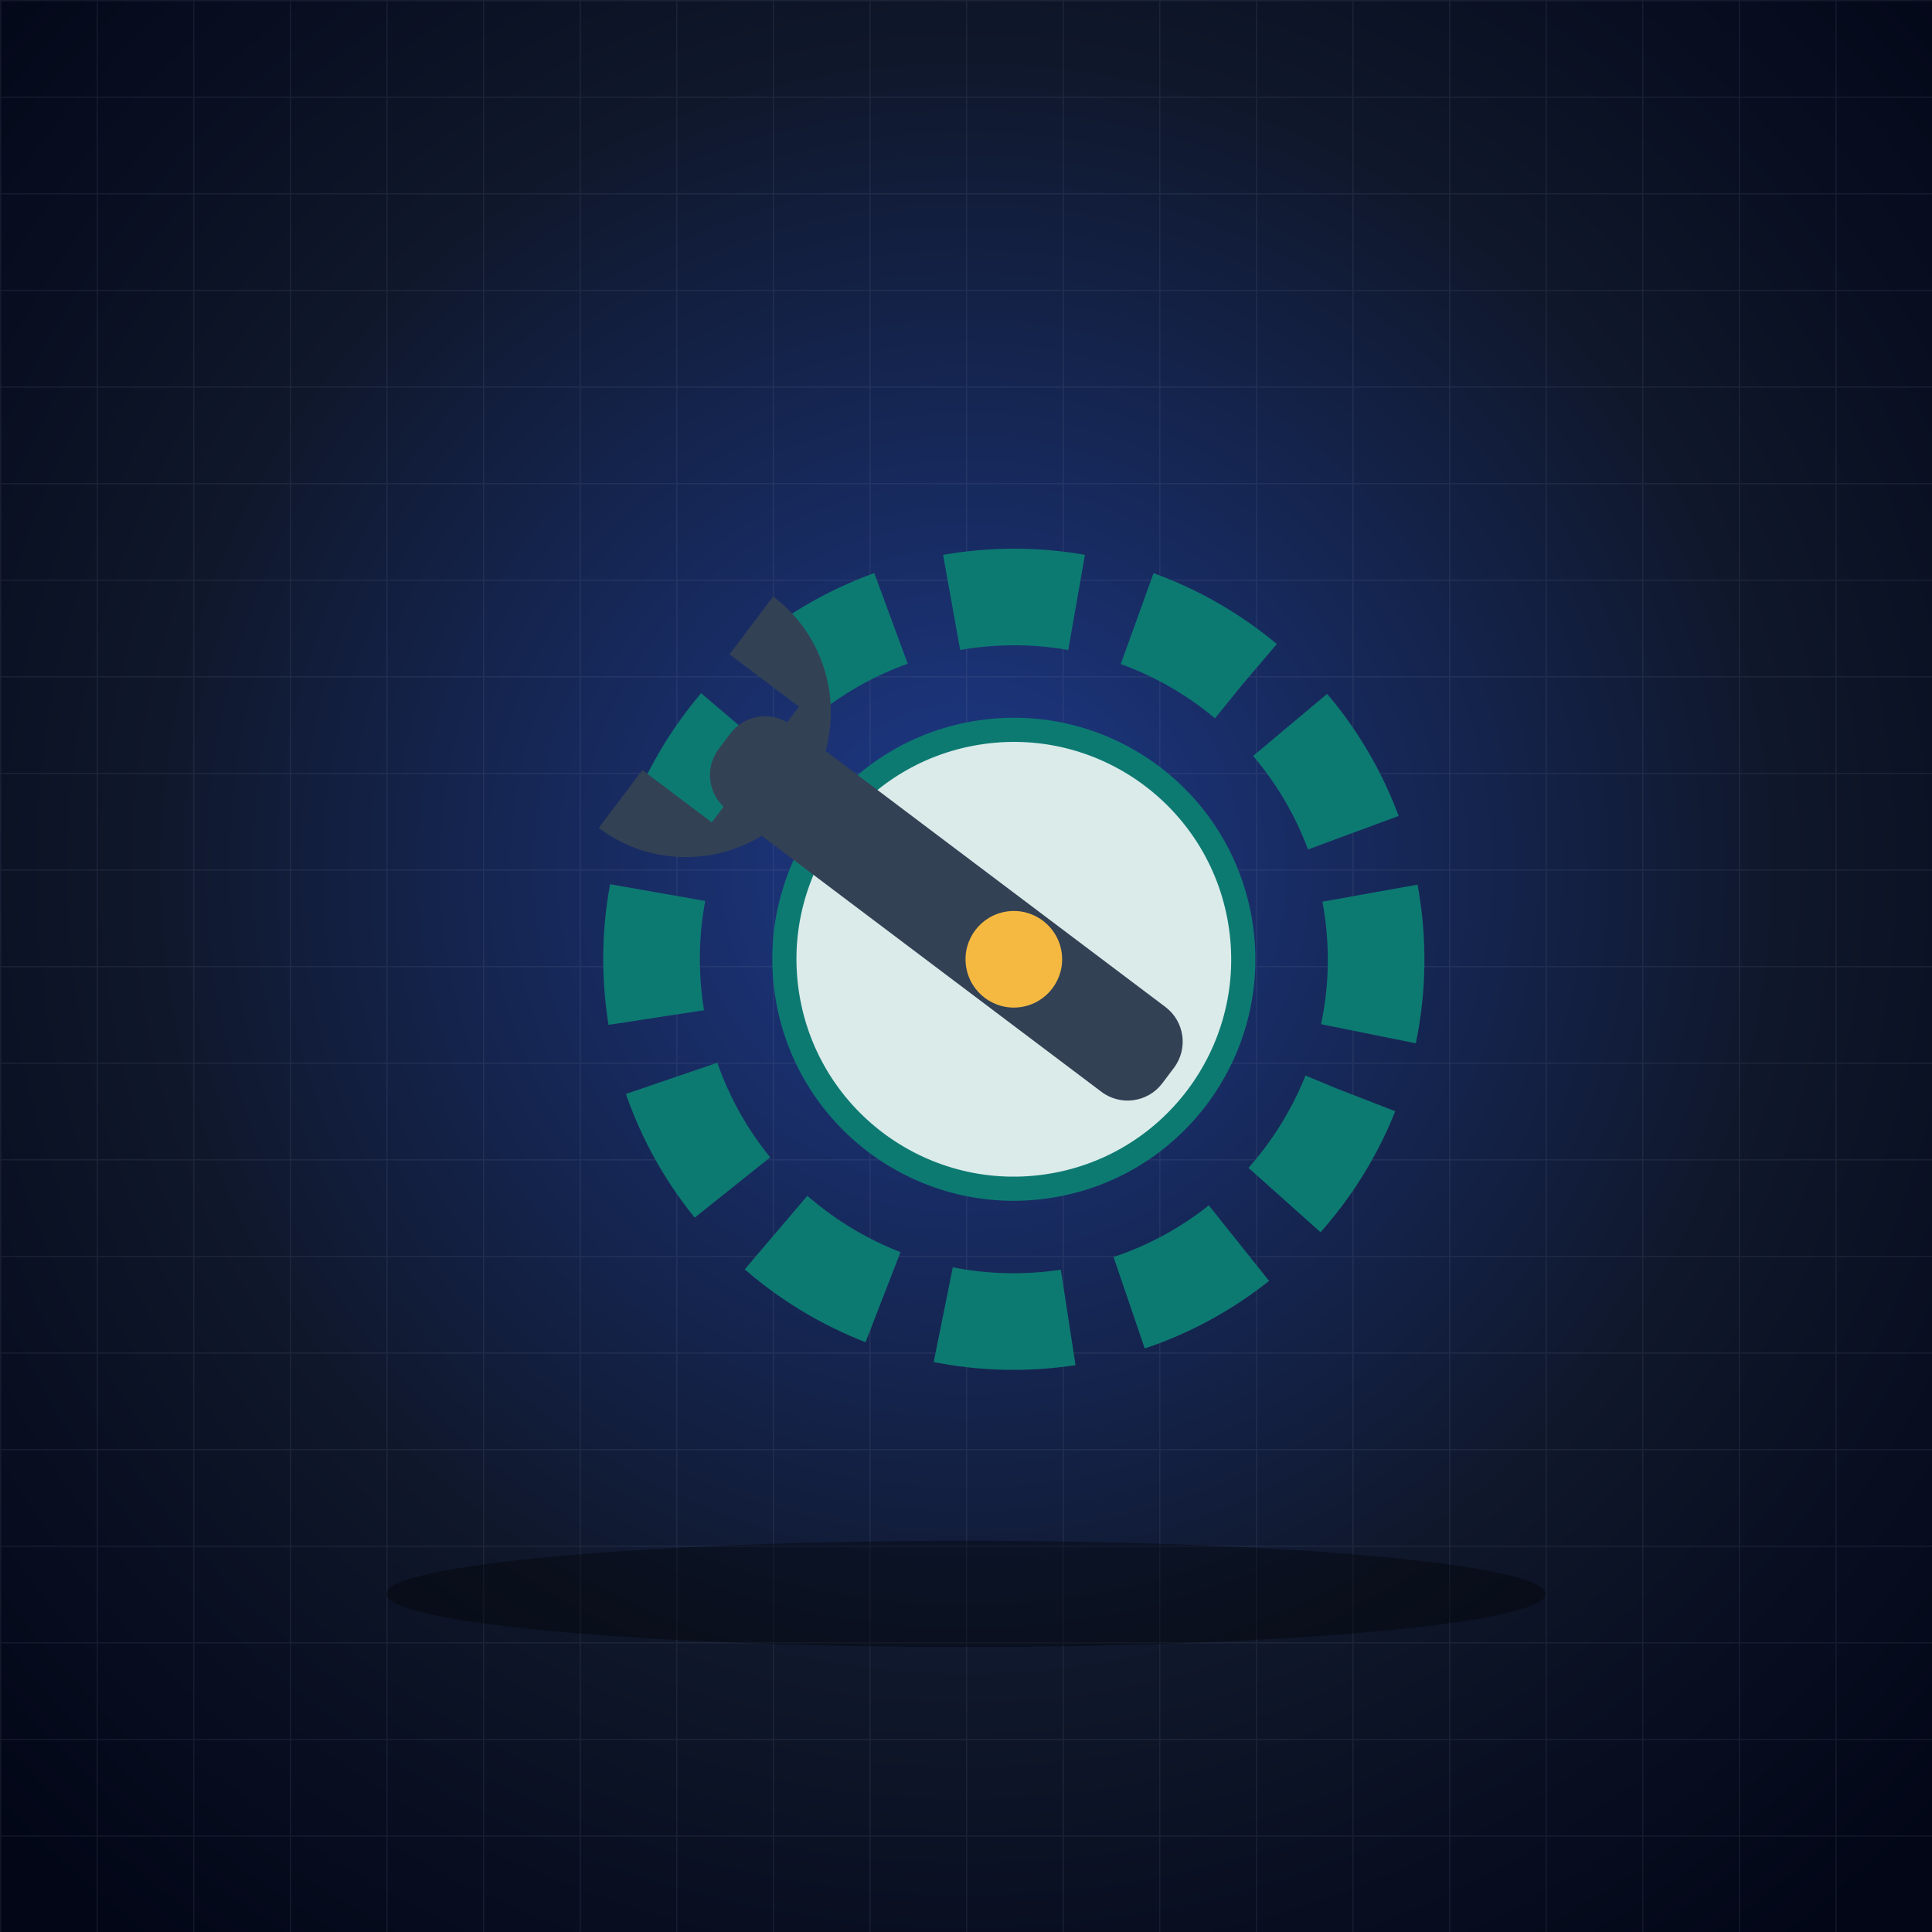
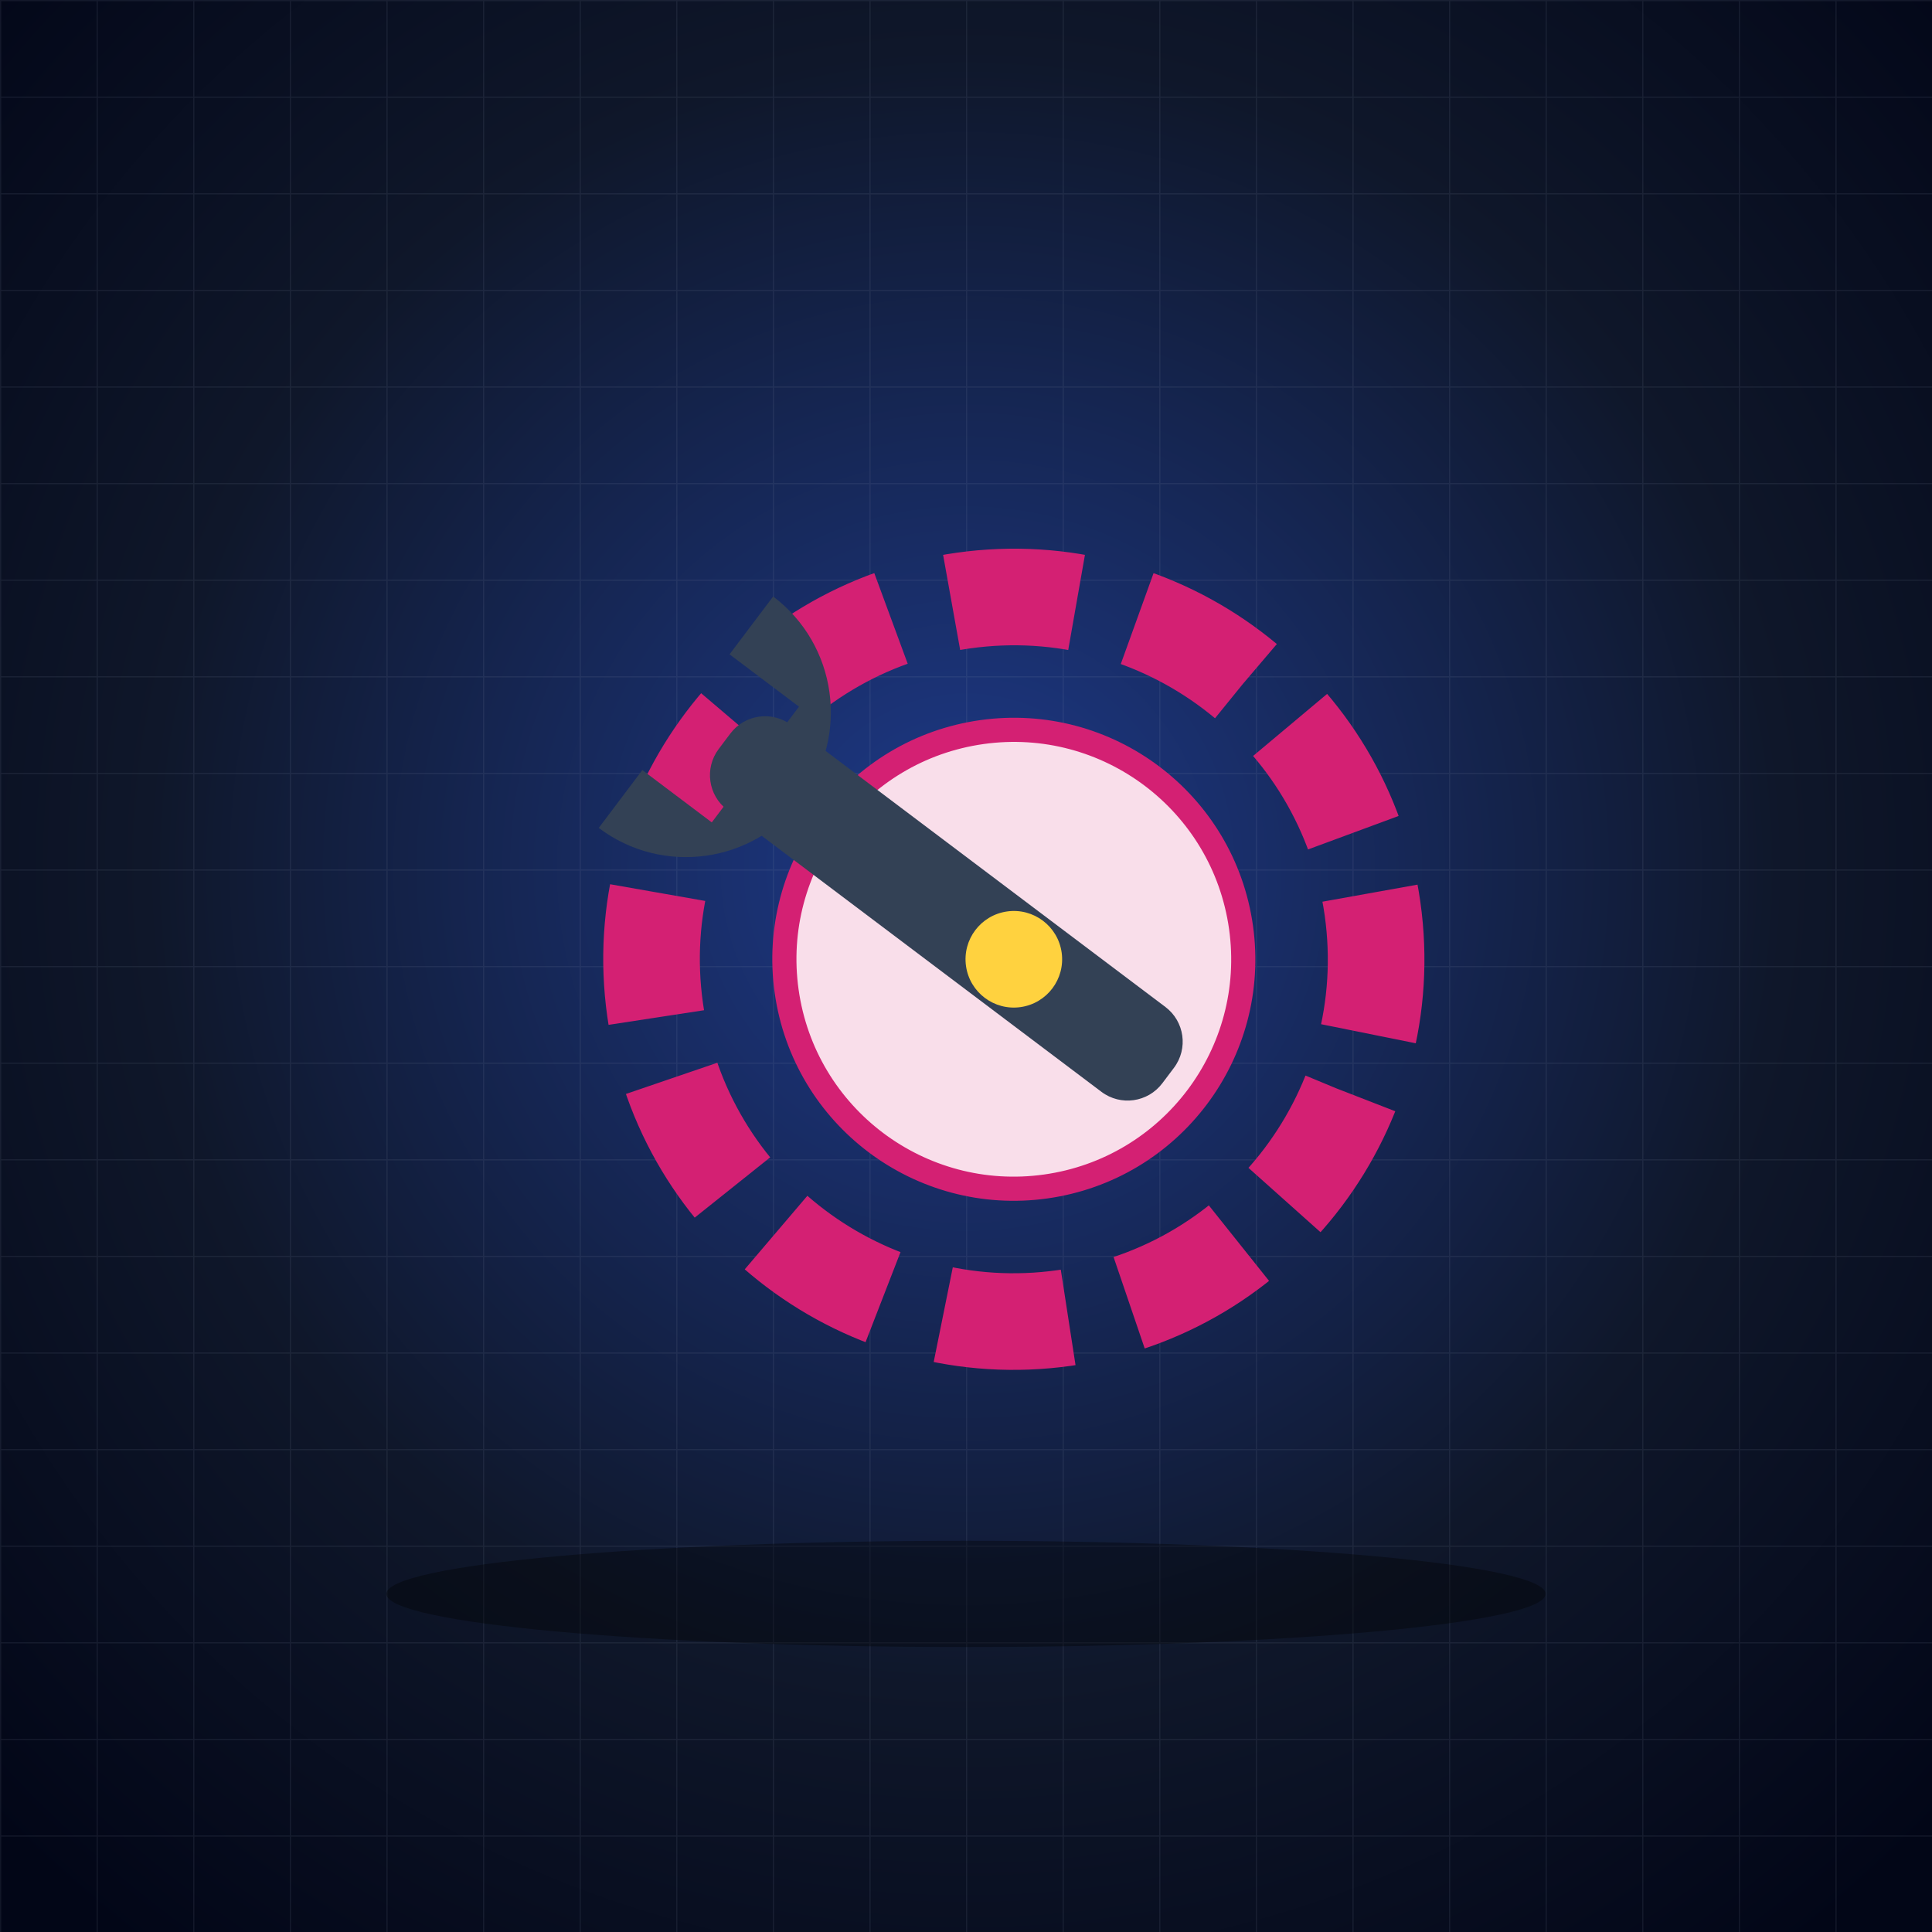
<svg xmlns="http://www.w3.org/2000/svg" viewBox="0 0 800 800" width="800" height="800" role="img">
  <defs>
    <linearGradient id="screen" x1="0" y1="0" x2="1" y2="1">
      <stop offset="0" stop-color="#0b1a44" />
      <stop offset="0.55" stop-color="#0f172a" />
      <stop offset="1" stop-color="#132b7a" />
    </linearGradient>
    <linearGradient id="glare" x1="0" y1="0" x2="1" y2="1">
      <stop offset="0" stop-color="#ffffff" stop-opacity="0.18" />
      <stop offset="0.4" stop-color="#ffffff" stop-opacity="0" />
    </linearGradient>
    <linearGradient id="bgLight" x1="0" y1="0" x2="0" y2="1">
      <stop offset="0" stop-color="#f8fafc" />
      <stop offset="1" stop-color="#e2e8f0" />
    </linearGradient>
    <radialGradient id="bgDark" cx="0.5" cy="0.45" r="0.7">
      <stop offset="0" stop-color="#1e3a8a" />
      <stop offset="0.6" stop-color="#0f172a" />
      <stop offset="1" stop-color="#020617" />
    </radialGradient>
    <linearGradient id="bgBlue" x1="0" y1="0" x2="1" y2="1">
      <stop offset="0" stop-color="#eef5ff" />
      <stop offset="1" stop-color="#bcd6ff" />
    </linearGradient>
    <pattern id="grid" width="40" height="40" patternUnits="userSpaceOnUse">
      <path d="M40 0 H0 V40" fill="none" stroke="#94a3b8" stroke-width="1" opacity="0.18" />
    </pattern>
  </defs>
  <rect width="800" height="800" fill="url(#bgDark)" />
  <rect width="800" height="800" fill="url(#grid)" opacity="0.6" />
  <ellipse cx="400" cy="660" rx="240" ry="22" fill="#000000" opacity="0.35" />
  <g transform="rotate(-8 400 400) translate(20 0)">
    <g transform="translate(400 400)">
-       <circle r="150" fill="none" stroke="#0d7a72" stroke-width="40" stroke-dasharray="52 26" />
-       <circle r="95" fill="#dbebea" stroke="#0d7a72" stroke-width="10" />
+       <circle r="150" fill="none" stroke="#d42073" stroke-width="40" stroke-dasharray="52 26" />
+       <circle r="95" fill="#f9deea" stroke="#d42073" stroke-width="10" />
      <g transform="rotate(-45)">
        <rect x="-22" y="-150" width="44" height="230" rx="18" fill="#334155" />
        <path d="M-60 -170 a60 60 0 1 0 120 0 l-30 0 l0 36 l-60 0 l0 -36 z" fill="#334155" />
      </g>
-       <circle r="20" fill="#f5b942" />
+       <circle r="20" fill="#ffd23f" />
    </g>
  </g>
</svg>
